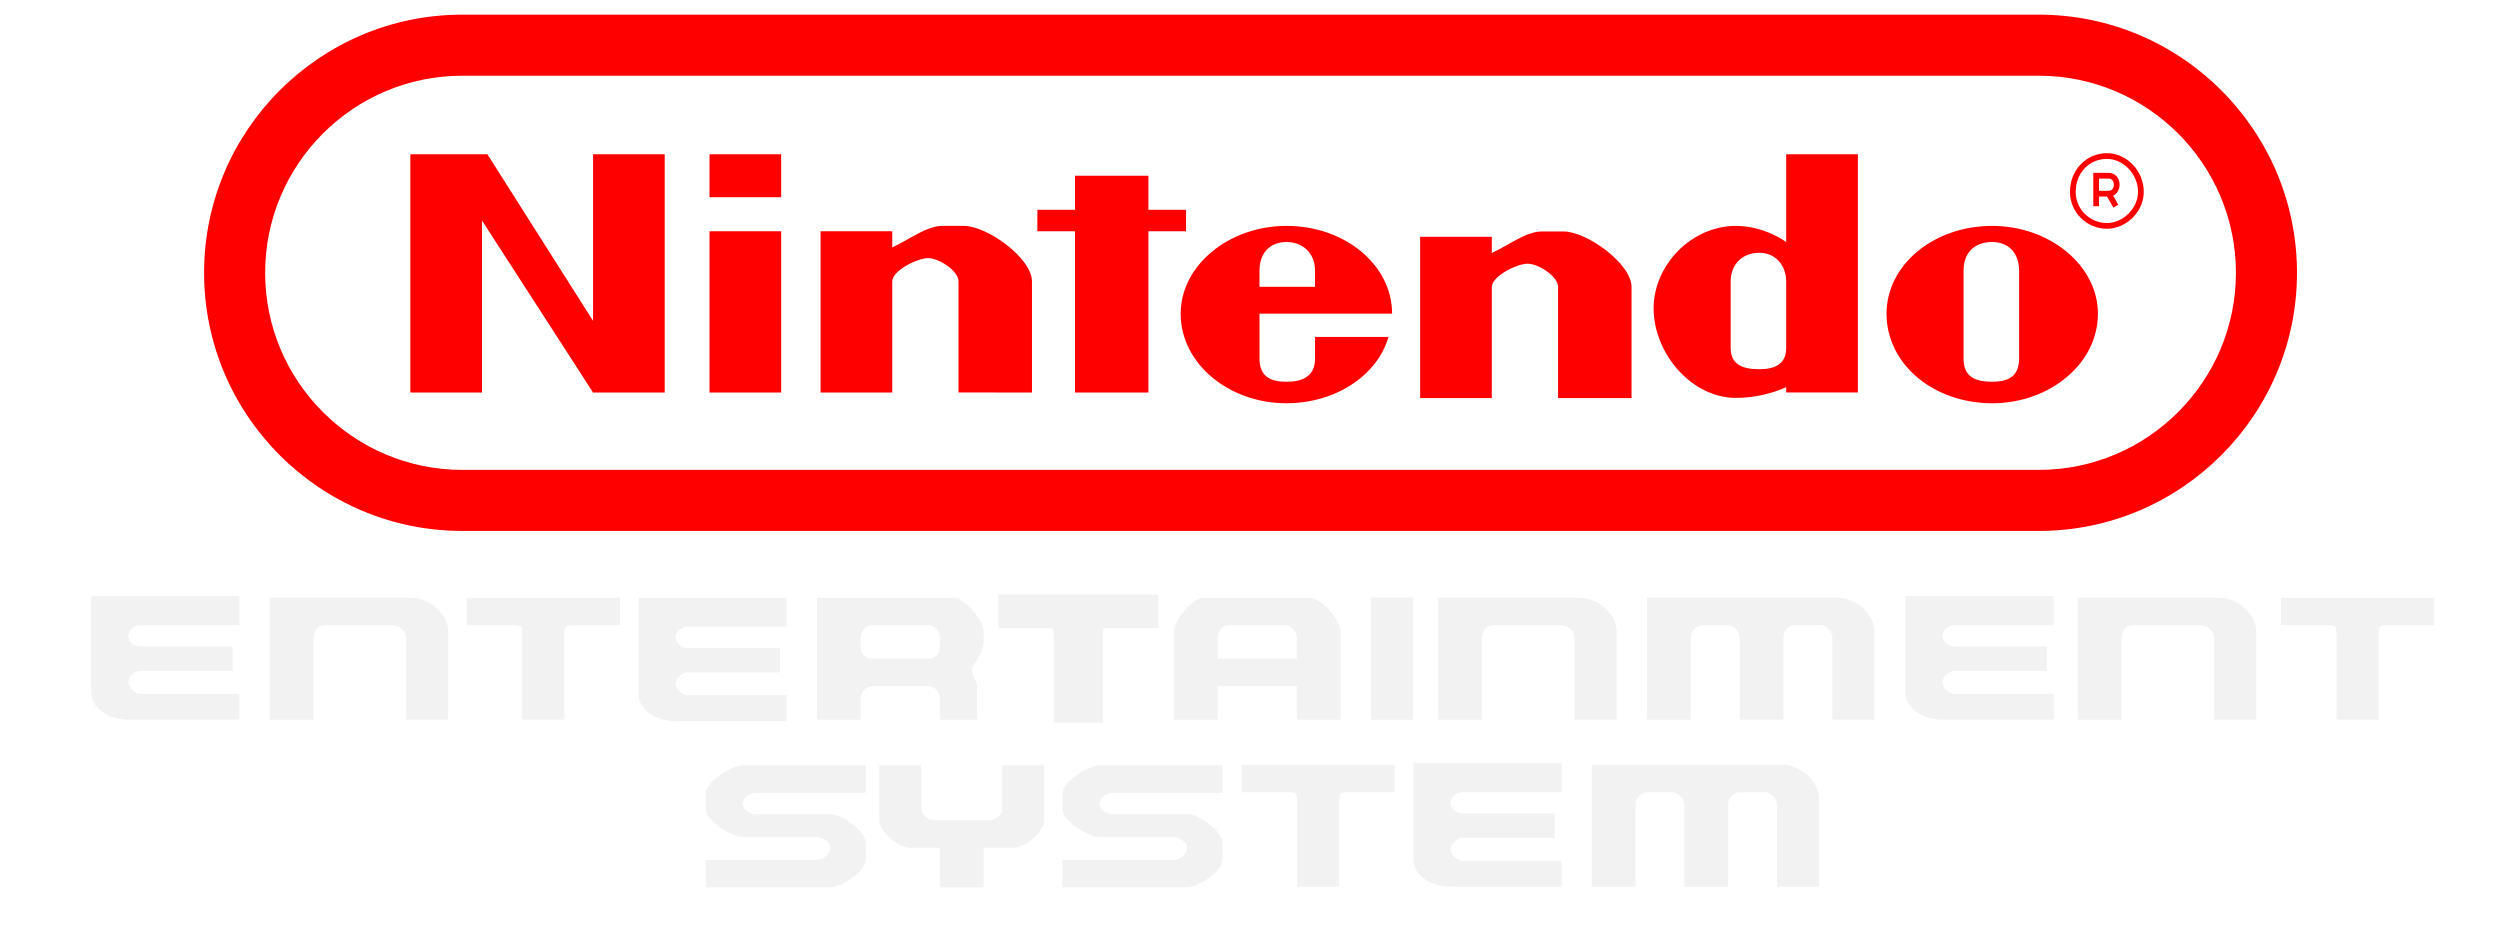
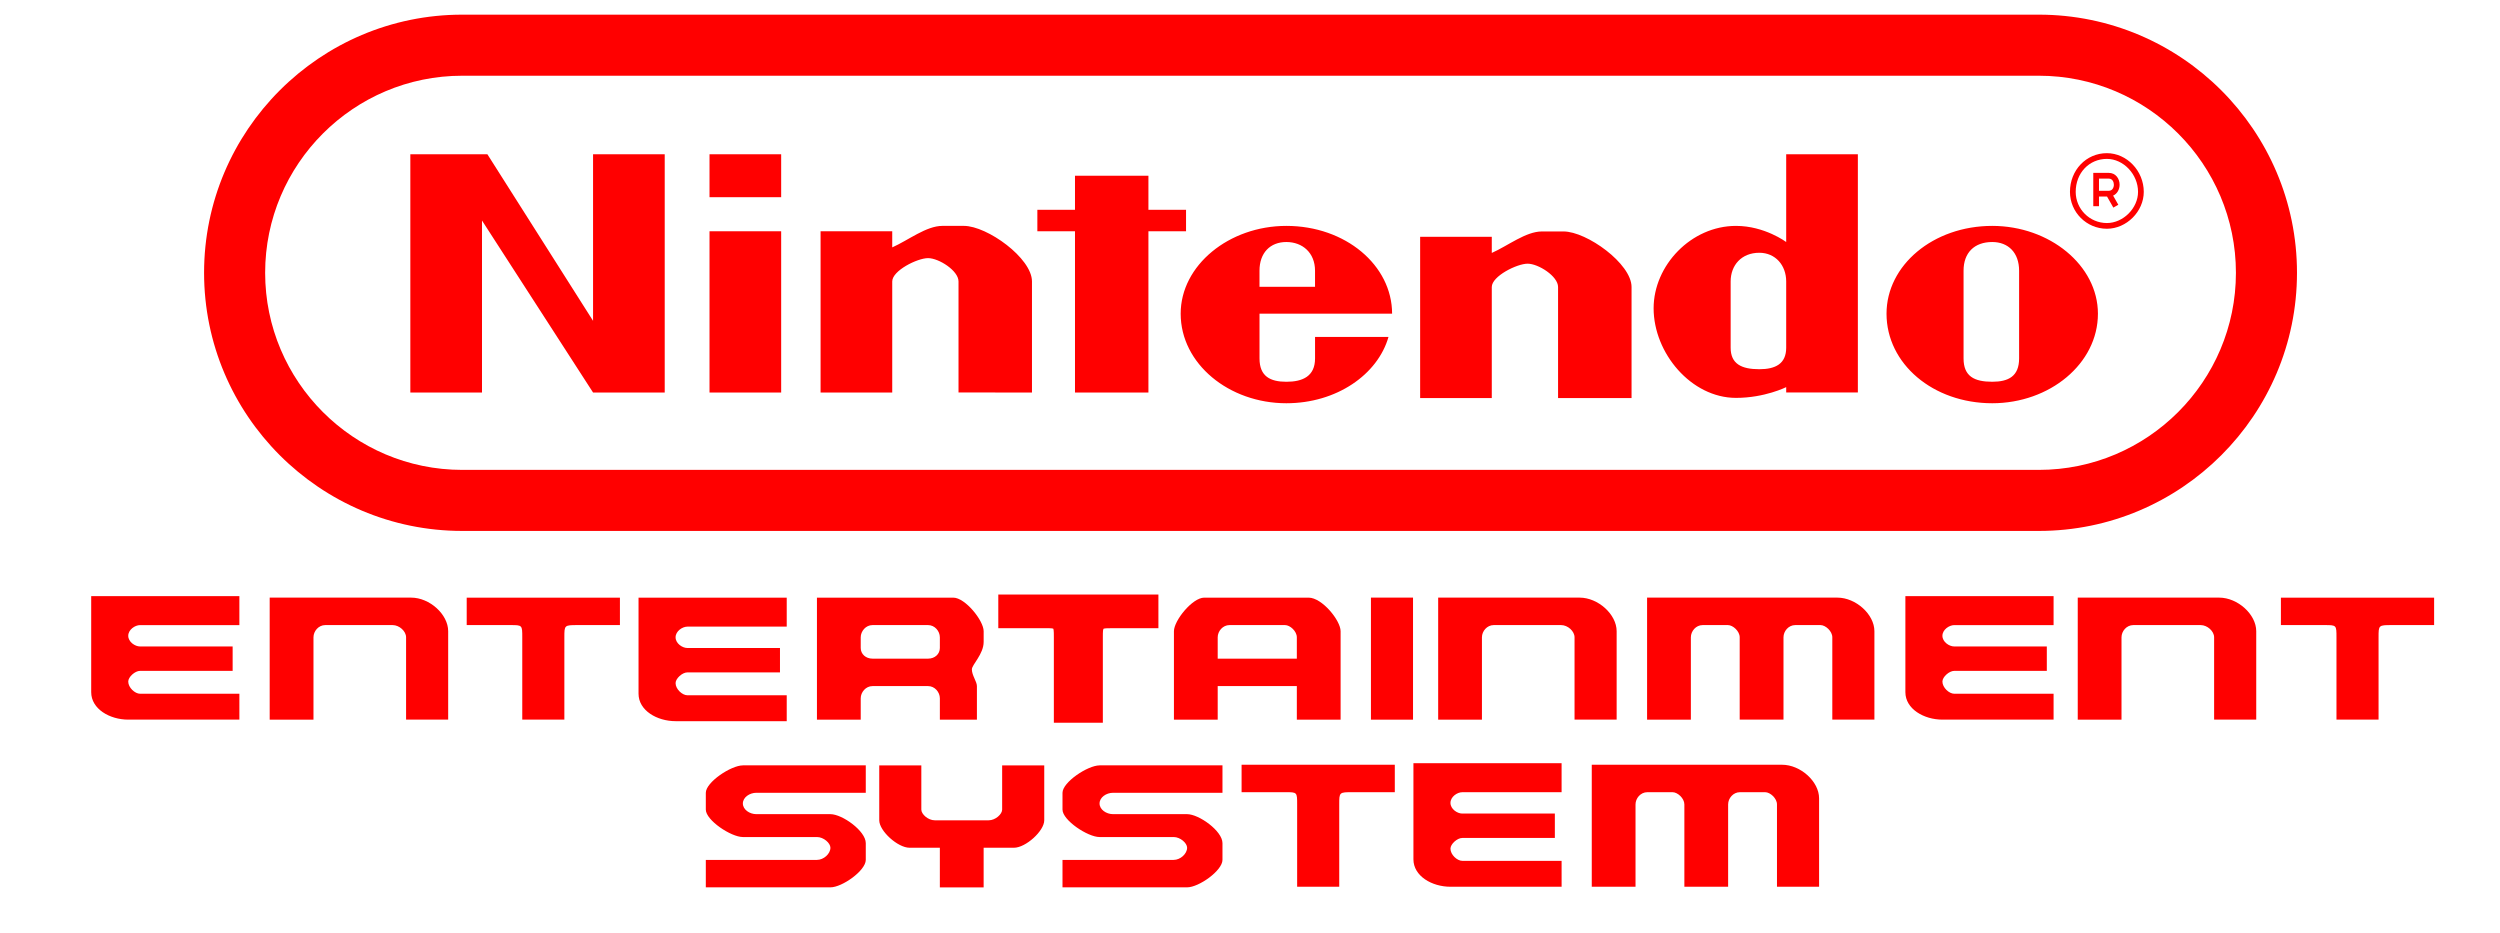
<svg xmlns="http://www.w3.org/2000/svg" xmlns:ns1="http://www.openswatchbook.org/uri/2009/osb" width="341.155" height="127.229" viewBox="-0.501 0 341.155 127.229" xml:space="preserve">
  <defs>
    <linearGradient id="b">
      <stop style="stop-color:#000;stop-opacity:1" offset="0" />
      <stop style="stop-color:#000;stop-opacity:0" offset="1" />
    </linearGradient>
    <linearGradient id="a" ns1:paint="solid">
      <stop style="stop-color:#000;stop-opacity:1" offset="0" />
    </linearGradient>
  </defs>
  <path d="M277.724 72.452H62.576c-19.423 0-35.228-15.803-35.228-35.227C27.348 17.801 43.154 2 62.576 2h215.146c19.426 0 35.229 15.802 35.229 35.226-.001 19.423-15.802 35.226-35.227 35.226zM62.576 10.333c-14.829 0-26.895 12.064-26.895 26.895 0 14.828 12.065 26.894 26.895 26.894h215.146c14.827 0 26.896-12.065 26.896-26.894 0-14.83-12.067-26.895-26.896-26.895H62.576Z" style="fill:red" />
  <path d="M90.208 53.562V21.047h-9.779v22.735L66.006 21.047H55.494v32.515h9.779V30.093l15.155 23.469zM106.099 53.562V31.56h-9.778v22.002zM106.099 26.914v-5.867h-9.778v5.867zM140.324 53.562V38.403c0-3.178-6.112-7.578-9.289-7.578H128.1c-2.199 0-4.645 1.956-6.845 2.934V31.56h-9.779v22.002h9.779V38.403c0-1.467 3.422-3.178 4.89-3.178 1.467 0 4.155 1.711 4.155 3.178v15.158l10.024.001zM222.144 54.319V39.162c0-3.179-6.109-7.578-9.293-7.578h-2.932c-2.201 0-4.646 1.956-6.848 2.933v-2.199h-9.777V54.32h9.777V39.162c0-1.466 3.424-3.179 4.891-3.179s4.154 1.713 4.154 3.179v15.157zM156.215 53.562V31.56h5.134v-2.934h-5.134v-4.645h-10.021v4.645h-5.135v2.934h5.135v22.002zM175.038 30.826c-7.822 0-14.422 5.378-14.422 11.979 0 6.846 6.6 12.223 14.422 12.223 6.846 0 12.469-3.911 13.936-9.045h-10.021v2.934c0 2.445-1.709 3.18-3.91 3.18-2.2 0-3.668-.734-3.668-3.18v-6.111h18.093c-.004-6.601-6.36-11.98-14.43-11.98zm0 2.2c2.201 0 3.912 1.467 3.912 3.912v2.199h-7.578v-2.199c0-2.445 1.467-3.912 3.666-3.912zM271.364 30.826c-8.069 0-14.426 5.378-14.426 11.979 0 6.846 6.354 12.223 14.426 12.223 7.818 0 14.422-5.377 14.422-12.223-.004-6.6-6.603-11.979-14.422-11.979zm0 2.2c2.195 0 3.666 1.467 3.666 3.912v11.978c0 2.444-1.471 3.179-3.666 3.179-2.444 0-3.914-.734-3.914-3.179V36.938c-.002-2.445 1.467-3.912 3.914-3.912zM243.247 21.047v11.979s-2.936-2.2-6.848-2.2c-6.111 0-11.244 5.378-11.244 11.246 0 6.112 5.135 12.224 11.244 12.224 3.912 0 6.848-1.467 6.848-1.467v.732h9.779V21.047Zm-3.668 13.446c2.199 0 3.668 1.712 3.668 3.912v9.045c0 2.201-1.469 2.934-3.668 2.934-2.443 0-3.912-.732-3.912-2.934v-9.045c0-2.2 1.469-3.912 3.912-3.912z" style="fill:red" />
  <path d="M287.006 29.216a5.043 5.043 0 0 1-5.036-5.035c0-2.959 2.213-5.28 5.036-5.28 2.729 0 5.036 2.417 5.036 5.28 0 2.681-2.35 5.035-5.036 5.035zm0-9.533c-2.427 0-4.253 1.934-4.253 4.5a4.26 4.26 0 0 0 4.253 4.254c2.229 0 4.254-2.028 4.254-4.254 0-2.399-1.984-4.5-4.254-4.5zm.884 6.647-.863-1.515h-1.096v1.321h-.779V21.59h2.104c.979 0 1.488.813 1.488 1.613 0 .615-.303 1.238-.885 1.492l.711 1.248zm-1.959-2.294h1.321c.22 0 .396-.079.521-.235a.973.973 0 0 0 .188-.597c0-.311-.151-.832-.709-.832h-1.321z" style="fill:red" transform="translate(0 2)" />
-   <path d="M51.827 99.231v-14.18c0-2.688-2.689-5.379-5.378-5.379H25.914v19.56h6.357v-13.2c0-.979.732-1.957 1.711-1.957h9.777c.979 0 1.957.979 1.957 1.957v13.199zM221.469 99.231v-14.18c0-2.688-2.688-5.379-5.376-5.379h-20.535v19.56h6.354v-13.2c0-.979.736-1.957 1.713-1.957h9.779c.979 0 1.953.979 1.953 1.957v13.199zM314.327 99.231v-14.18c0-2.688-2.688-5.379-5.379-5.379h-20.535v19.56h6.354v-13.2c0-.979.732-1.957 1.715-1.957h9.775c.979 0 1.955.979 1.955 1.957v13.199zM258.892 99.231v-14.18c0-2.688-2.688-5.379-5.379-5.379h-27.625v19.56h6.357v-13.2c0-.979.73-1.957 1.709-1.957h3.668c.734 0 1.712.979 1.712 1.957v13.199h6.358V86.032c0-.979.73-1.957 1.709-1.957h3.668c.732 0 1.711.979 1.711 1.957v13.199zM21.514 99.231H5.379C2.691 99.231 0 97.521 0 94.833v-15.4h21.513v4.646H7.089c-.732 0-1.711.733-1.711 1.712s.979 1.712 1.711 1.712h13.446v3.911H7.089c-.732 0-1.711.979-1.711 1.712 0 .979.979 1.955 1.711 1.955h14.424zM100.979 99.478H84.843c-2.688 0-5.379-1.711-5.379-4.397V79.677h21.515v4.645H86.553c-.731 0-1.71.734-1.71 1.715 0 .981.979 1.711 1.71 1.711h13.446v3.91H86.553c-.731 0-1.71.979-1.71 1.714 0 .979.979 1.954 1.71 1.954h14.426zM284.907 99.231H268.77c-2.688 0-5.381-1.711-5.381-4.398v-15.4h21.516v4.646h-14.424c-.732 0-1.715.733-1.715 1.712s.979 1.712 1.715 1.712h13.442v3.911h-13.442c-.732 0-1.715.979-1.715 1.712 0 .979.979 1.955 1.715 1.955h14.424v4.153h.002zM54.517 79.675v4.4h6.355c1.712 0 1.712 0 1.712 1.957v13.199h6.111V86.032c0-1.957 0-1.957 1.956-1.957h6.111v-4.4z" style="fill:#f2f2f2;fill-opacity:1;stroke:none;stroke-opacity:1" transform="matrix(.93993 0 0 .85127 11.944 13.73)" />
-   <g style="fill:#f2f2f2;fill-opacity:1;stroke:none;stroke-opacity:1">
-     <path d="M132.197 79.675v4.4h6.355c1.71 0 1.71 0 1.71 1.957v13.199h6.112V86.032c0-1.957 0-1.957 1.957-1.957h6.112v-4.4z" style="fill:#f2f2f2;fill-opacity:1;stroke:none;stroke-opacity:1" transform="matrix(.93993 0 0 .85127 11.944 13.73)" />
-     <path d="M139.761 99.73V86.031c0-.55-.002-.938-.033-1.163-.035-.221-.056-.217-.056-.219a.518.518 0 0 0-.196-.048c-.186-.026-.498-.028-.925-.026h-6.856v-5.402h23.246v5.402l-6.61-.002c-.731-.005-1.183.019-1.311.074-.081.058-.045-.063-.12.308-.024.227-.026.589-.026 1.076V99.73zm-7.064-16.157h5.854c.834.027 1.361-.082 1.873.417.409.546.312 1.065.336 2.041v12.697h5.113V86.031c.027-.967-.079-1.519.39-2.065.549-.471 1.101-.365 2.067-.393h5.611v-3.398h-21.245v3.398zm-.5-3.398v-.5z" style="fill:#f2f2f2;fill-opacity:1;stroke:none;stroke-opacity:1" transform="matrix(.93993 0 0 .85127 11.944 13.73)" />
+   <path d="M51.827 99.231v-14.18c0-2.688-2.689-5.379-5.378-5.379H25.914v19.56h6.357v-13.2c0-.979.732-1.957 1.711-1.957h9.777c.979 0 1.957.979 1.957 1.957v13.199zM221.469 99.231v-14.18c0-2.688-2.688-5.379-5.376-5.379h-20.535v19.56h6.354v-13.2c0-.979.736-1.957 1.713-1.957h9.779c.979 0 1.953.979 1.953 1.957v13.199zM314.327 99.231v-14.18c0-2.688-2.688-5.379-5.379-5.379h-20.535v19.56h6.354v-13.2c0-.979.732-1.957 1.715-1.957h9.775c.979 0 1.955.979 1.955 1.957v13.199zM258.892 99.231v-14.18c0-2.688-2.688-5.379-5.379-5.379h-27.625v19.56h6.357v-13.2c0-.979.73-1.957 1.709-1.957h3.668c.734 0 1.712.979 1.712 1.957v13.199h6.358V86.032c0-.979.73-1.957 1.709-1.957h3.668c.732 0 1.711.979 1.711 1.957v13.199zM21.514 99.231H5.379C2.691 99.231 0 97.521 0 94.833v-15.4h21.513v4.646H7.089c-.732 0-1.711.733-1.711 1.712s.979 1.712 1.711 1.712h13.446v3.911H7.089c-.732 0-1.711.979-1.711 1.712 0 .979.979 1.955 1.711 1.955h14.424zM100.979 99.478H84.843c-2.688 0-5.379-1.711-5.379-4.397V79.677h21.515v4.645H86.553c-.731 0-1.71.734-1.71 1.715 0 .981.979 1.711 1.71 1.711h13.446v3.91H86.553c-.731 0-1.71.979-1.71 1.714 0 .979.979 1.954 1.71 1.954h14.426zM284.907 99.231H268.77c-2.688 0-5.381-1.711-5.381-4.398v-15.4h21.516v4.646h-14.424c-.732 0-1.715.733-1.715 1.712s.979 1.712 1.715 1.712h13.442v3.911h-13.442c-.732 0-1.715.979-1.715 1.712 0 .979.979 1.955 1.715 1.955h14.424v4.153h.002zM54.517 79.675v4.4h6.355c1.712 0 1.712 0 1.712 1.957v13.199h6.111V86.032c0-1.957 0-1.957 1.956-1.957h6.111v-4.4z" style="fill:#ff0000;fill-opacity:1;stroke:none;stroke-opacity:1" transform="matrix(.93993 0 0 .85127 11.944 13.73)" />
+   <g style="fill:#ff0000;fill-opacity:1;stroke:none;stroke-opacity:1">
+     <path d="M132.197 79.675v4.4h6.355c1.71 0 1.71 0 1.71 1.957v13.199h6.112V86.032c0-1.957 0-1.957 1.957-1.957h6.112v-4.4z" style="fill:#ff0000;fill-opacity:1;stroke:none;stroke-opacity:1" transform="matrix(.93993 0 0 .85127 11.944 13.73)" />
+     <path d="M139.761 99.73V86.031c0-.55-.002-.938-.033-1.163-.035-.221-.056-.217-.056-.219a.518.518 0 0 0-.196-.048c-.186-.026-.498-.028-.925-.026h-6.856v-5.402h23.246v5.402l-6.61-.002c-.731-.005-1.183.019-1.311.074-.081.058-.045-.063-.12.308-.024.227-.026.589-.026 1.076V99.73zm-7.064-16.157h5.854c.834.027 1.361-.082 1.873.417.409.546.312 1.065.336 2.041v12.697h5.113V86.031c.027-.967-.079-1.519.39-2.065.549-.471 1.101-.365 2.067-.393h5.611v-3.398h-21.245v3.398zm-.5-3.398v-.5z" style="fill:#ff0000;fill-opacity:1;stroke:none;stroke-opacity:1" transform="matrix(.93993 0 0 .85127 11.944 13.73)" />
  </g>
-   <path d="M317.909 79.675v4.4h6.354c1.713 0 1.713 0 1.713 1.957v13.199h6.11V86.032c0-1.957 0-1.957 1.955-1.957h6.111v-4.4zM105.366 79.675v19.559h6.356v-3.42c0-.979.733-1.959 1.711-1.959h8.068c.979 0 1.711.979 1.711 1.959v3.42h5.379v-5.379c0-.73-.732-1.709-.732-2.688 0-.73 1.711-2.441 1.711-4.396v-1.713c0-1.714-2.689-5.381-4.4-5.381zm8.067 4.4h8.068c.979 0 1.71.979 1.71 1.957v1.71c0 .979-.732 1.713-1.71 1.713h-8.068c-.978 0-1.711-.733-1.711-1.713v-1.71c.001-.976.733-1.957 1.711-1.957zM161.594 79.675c-1.712 0-4.399 3.667-4.399 5.381v14.178h6.354v-5.379h11.489v5.379h6.355V85.056c0-1.714-2.688-5.381-4.646-5.381zm3.667 4.4h8.066c.73 0 1.711.979 1.711 1.957v3.422h-11.489v-3.422c0-.976.734-1.957 1.712-1.957zM191.907 99.231V79.673h-6.11v19.559h6.11z" style="fill:#f2f2f2;fill-opacity:1;stroke:none;stroke-opacity:1" transform="matrix(.93993 0 0 .85127 11.944 13.73)" />
+   <path d="M317.909 79.675v4.4h6.354c1.713 0 1.713 0 1.713 1.957v13.199h6.11V86.032c0-1.957 0-1.957 1.955-1.957h6.111v-4.4zM105.366 79.675v19.559h6.356v-3.42c0-.979.733-1.959 1.711-1.959h8.068c.979 0 1.711.979 1.711 1.959v3.42h5.379v-5.379c0-.73-.732-1.709-.732-2.688 0-.73 1.711-2.441 1.711-4.396v-1.713c0-1.714-2.689-5.381-4.4-5.381zm8.067 4.4h8.068c.979 0 1.71.979 1.71 1.957v1.71c0 .979-.732 1.713-1.71 1.713h-8.068c-.978 0-1.711-.733-1.711-1.713v-1.71c.001-.976.733-1.957 1.711-1.957zM161.594 79.675c-1.712 0-4.399 3.667-4.399 5.381v14.178h6.354v-5.379h11.489v5.379h6.355V85.056c0-1.714-2.688-5.381-4.646-5.381zm3.667 4.4h8.066c.73 0 1.711.979 1.711 1.957v3.422h-11.489v-3.422c0-.976.734-1.957 1.712-1.957zM191.907 99.231V79.673h-6.11v19.559h6.11z" style="fill:#ff0000;fill-opacity:1;stroke:none;stroke-opacity:1" transform="matrix(.93993 0 0 .85127 11.944 13.73)" />
  <g style="fill:#000;fill-opacity:1;stroke:#000;stroke-opacity:1">
-     <path d="M248.172 121.858v-12.315c0-2.334-2.552-4.671-5.108-4.671h-26.22v16.986h6.031v-11.464c0-.85.695-1.7 1.623-1.7h3.481c.697 0 1.627.85 1.627 1.7v11.462h6.031v-11.462c0-.85.693-1.7 1.623-1.7h3.482c.694 0 1.627.85 1.627 1.7v11.462h5.801z" style="fill:#f2f2f2;fill-opacity:1;stroke:none;stroke-width:.908;stroke-opacity:1" stroke="none" transform="matrix(.9902 0 0 .98021 1.995 1.562)" />
+     <path d="M248.172 121.858v-12.315c0-2.334-2.552-4.671-5.108-4.671h-26.22v16.986h6.031v-11.464c0-.85.695-1.7 1.623-1.7h3.481c.697 0 1.627.85 1.627 1.7v11.462h6.031v-11.462c0-.85.693-1.7 1.623-1.7h3.482c.694 0 1.627.85 1.627 1.7v11.462h5.801z" style="fill:#ff0000;fill-opacity:1;stroke:none;stroke-width:.908;stroke-opacity:1" stroke="none" transform="matrix(.9902 0 0 .98021 1.995 1.562)" />
  </g>
-   <path d="M213.479 126.021h-16.137c-2.688 0-5.377-1.713-5.377-4.397V106.22h21.512v4.646h-14.422c-.732 0-1.713.732-1.713 1.711 0 .979.979 1.712 1.713 1.712h13.443v3.911h-13.443c-.732 0-1.713.979-1.713 1.713 0 .979.979 1.954 1.713 1.954h14.422zM167.017 106.462v4.398h6.355c1.711 0 1.711 0 1.711 1.957v13.199h6.111v-13.199c0-1.957 0-1.957 1.959-1.957h6.109v-4.398zM94.611 106.565c-1.712 0-5.379 2.689-5.379 4.397v2.69c0 1.713 3.667 4.4 5.379 4.4h10.756c.978 0 1.956.979 1.956 1.711 0 .978-.979 1.954-1.956 1.954H89.232v4.399h18.09c1.712 0 5.134-2.688 5.134-4.399v-2.688c0-1.957-3.422-4.646-5.134-4.646H96.566c-.979 0-1.955-.733-1.955-1.713 0-.978.977-1.713 1.955-1.713h15.89v-4.397H94.611ZM146.397 106.565c-1.713 0-5.38 2.689-5.38 4.397v2.69c0 1.713 3.667 4.4 5.38 4.4h10.756c.978 0 1.956.979 1.956 1.711 0 .978-.979 1.954-1.956 1.954h-16.136v4.399h18.091c1.712 0 5.134-2.688 5.134-4.399v-2.688c0-1.957-3.422-4.646-5.134-4.646h-10.757c-.978 0-1.955-.733-1.955-1.713 0-.978.978-1.713 1.955-1.713h15.891v-4.397h-17.845zM114.412 106.565v8.804c0 1.71 2.688 4.399 4.4 4.399h4.398v6.354h6.357v-6.354h4.4c1.71 0 4.4-2.689 4.4-4.399v-8.804h-6.112v7.092c0 .732-.978 1.712-1.956 1.712h-7.822c-.979 0-1.956-.979-1.956-1.712v-7.092z" style="fill:#f2f2f2;fill-opacity:1;stroke:none;stroke-opacity:1" transform="matrix(.93993 0 0 .85127 11.944 13.73)" />
+   <path d="M213.479 126.021h-16.137c-2.688 0-5.377-1.713-5.377-4.397V106.22h21.512v4.646h-14.422c-.732 0-1.713.732-1.713 1.711 0 .979.979 1.712 1.713 1.712h13.443v3.911h-13.443c-.732 0-1.713.979-1.713 1.713 0 .979.979 1.954 1.713 1.954h14.422zM167.017 106.462v4.398h6.355c1.711 0 1.711 0 1.711 1.957v13.199h6.111v-13.199c0-1.957 0-1.957 1.959-1.957h6.109v-4.398zM94.611 106.565c-1.712 0-5.379 2.689-5.379 4.397v2.69c0 1.713 3.667 4.4 5.379 4.4h10.756c.978 0 1.956.979 1.956 1.711 0 .978-.979 1.954-1.956 1.954H89.232v4.399h18.09c1.712 0 5.134-2.688 5.134-4.399v-2.688c0-1.957-3.422-4.646-5.134-4.646H96.566c-.979 0-1.955-.733-1.955-1.713 0-.978.977-1.713 1.955-1.713h15.89v-4.397H94.611ZM146.397 106.565c-1.713 0-5.38 2.689-5.38 4.397v2.69c0 1.713 3.667 4.4 5.38 4.4h10.756c.978 0 1.956.979 1.956 1.711 0 .978-.979 1.954-1.956 1.954h-16.136v4.399h18.091c1.712 0 5.134-2.688 5.134-4.399v-2.688c0-1.957-3.422-4.646-5.134-4.646h-10.757c-.978 0-1.955-.733-1.955-1.713 0-.978.978-1.713 1.955-1.713h15.891v-4.397h-17.845zM114.412 106.565v8.804c0 1.71 2.688 4.399 4.4 4.399h4.398v6.354h6.357v-6.354h4.4c1.71 0 4.4-2.689 4.4-4.399v-8.804h-6.112v7.092c0 .732-.978 1.712-1.956 1.712h-7.822c-.979 0-1.956-.979-1.956-1.712v-7.092z" style="fill:#ff0000;fill-opacity:1;stroke:none;stroke-opacity:1" transform="matrix(.93993 0 0 .85127 11.944 13.73)" />
</svg>
